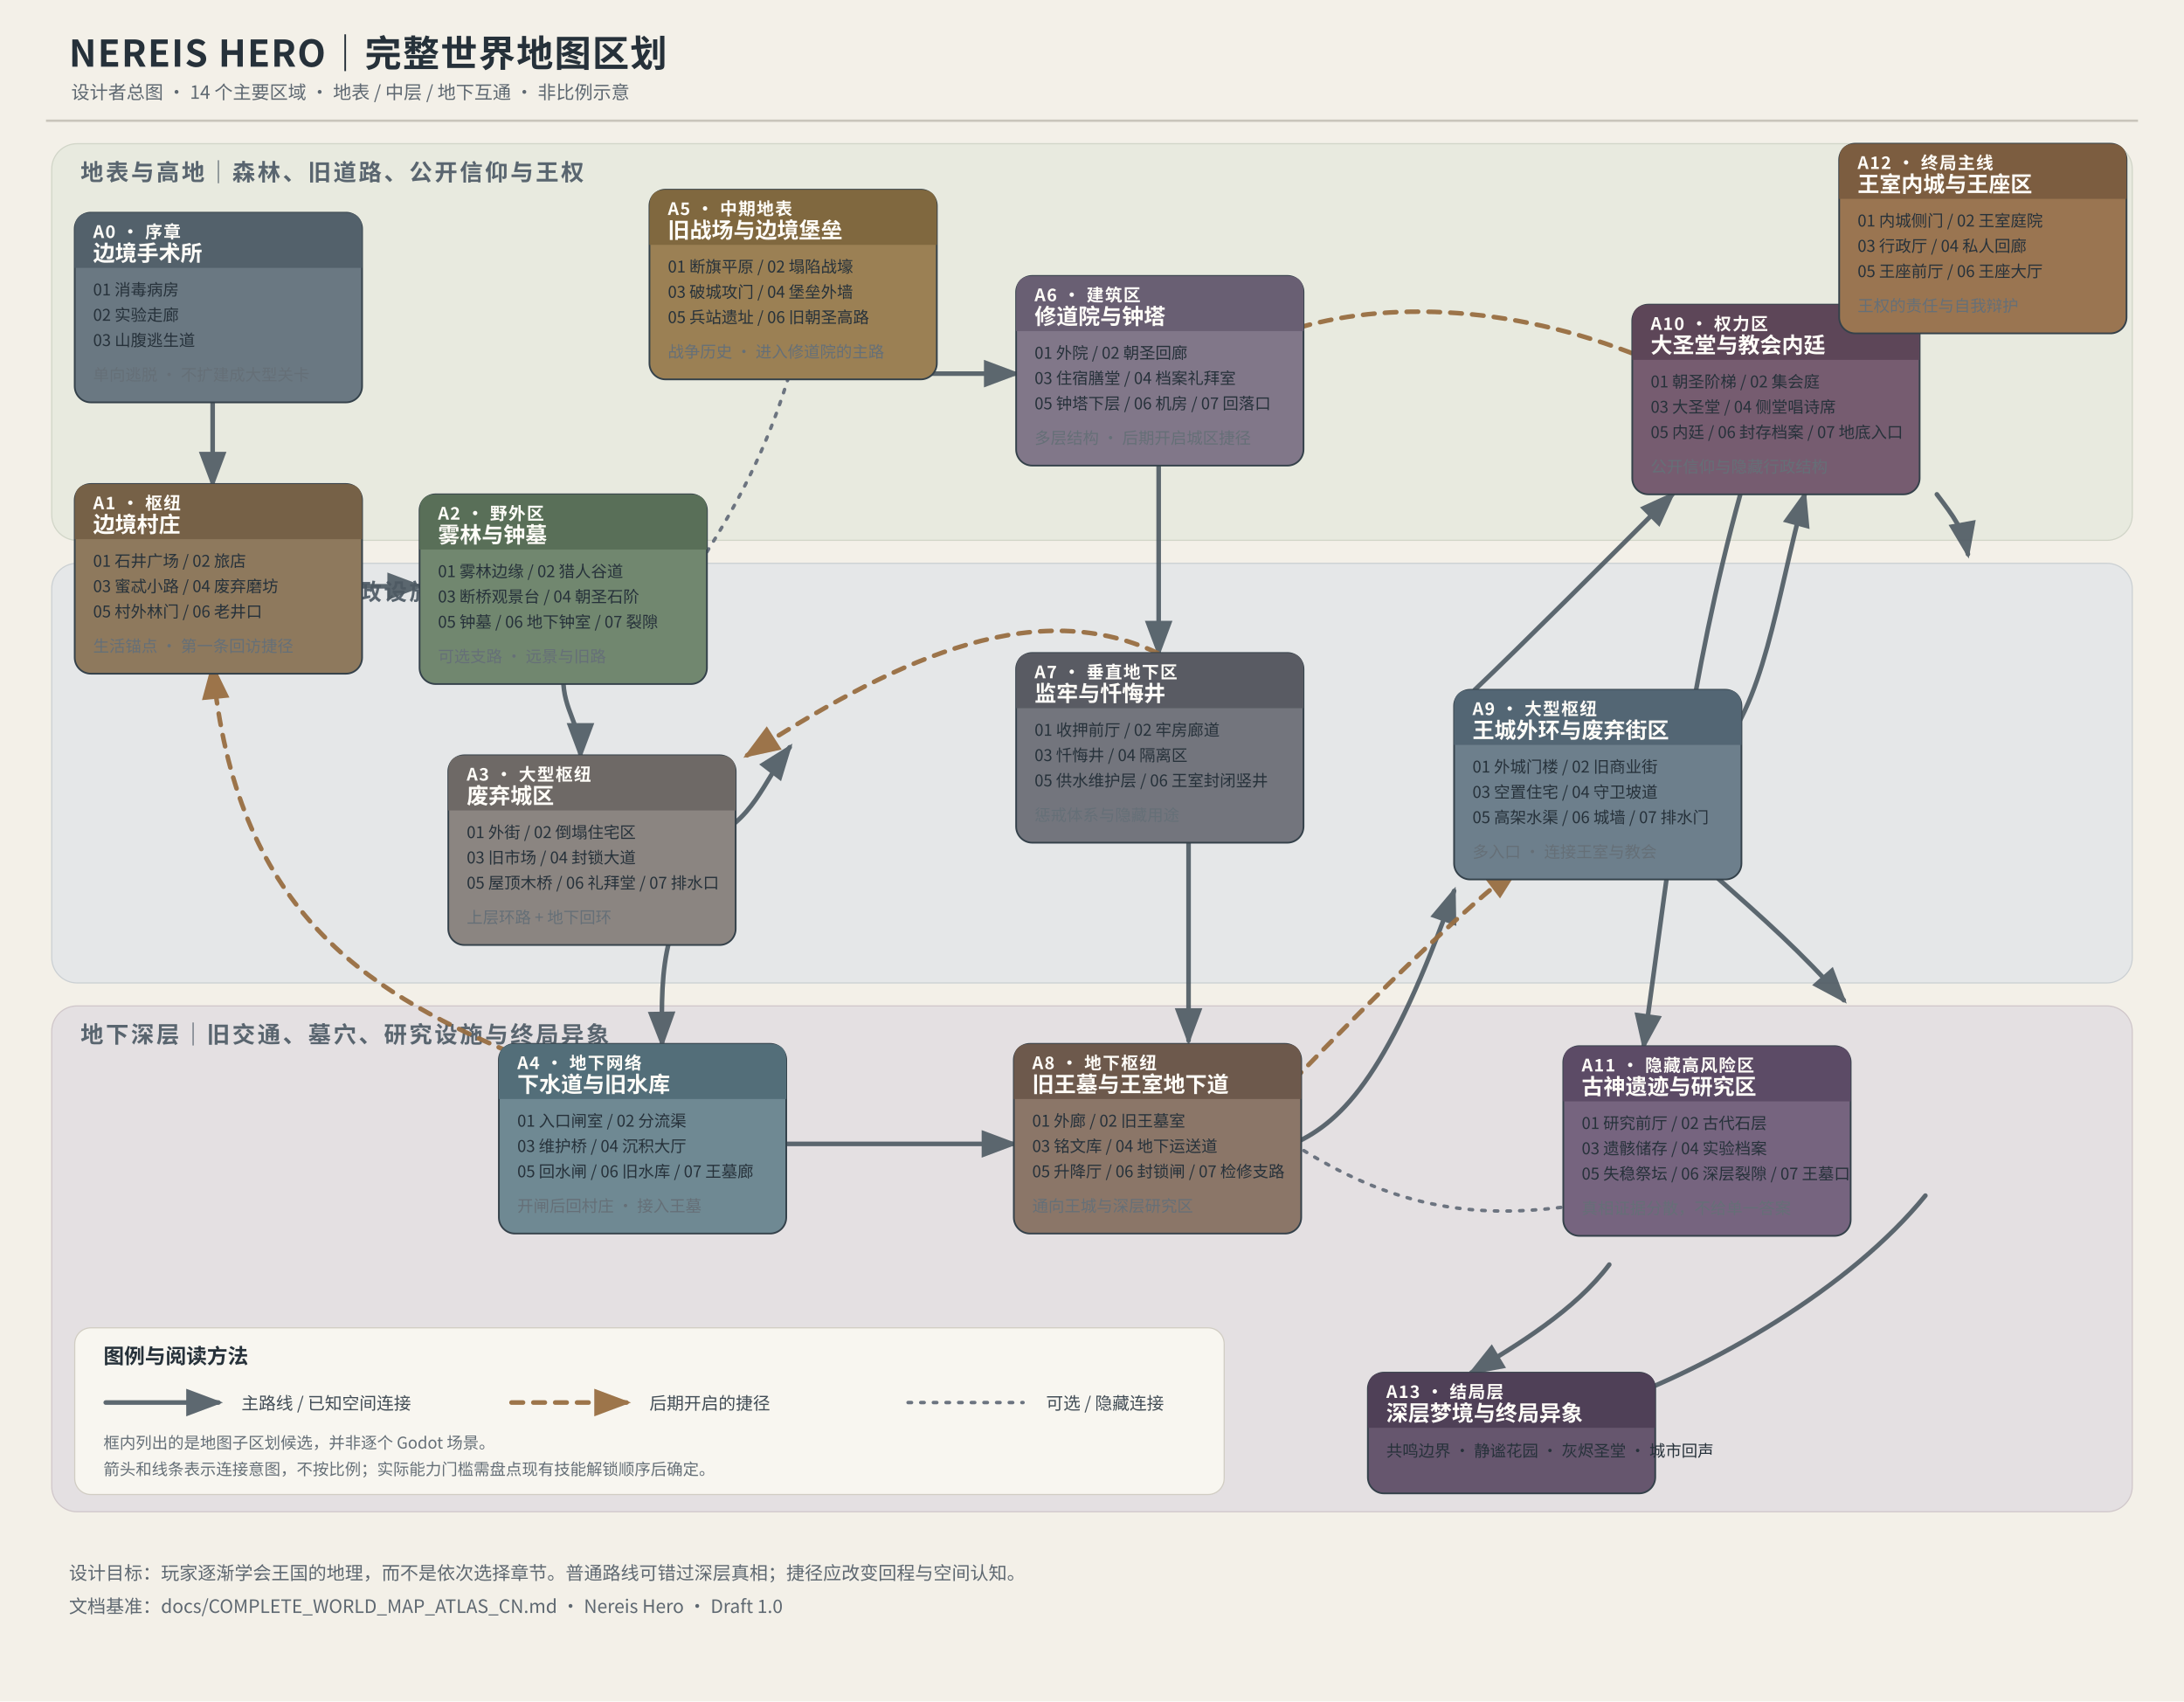
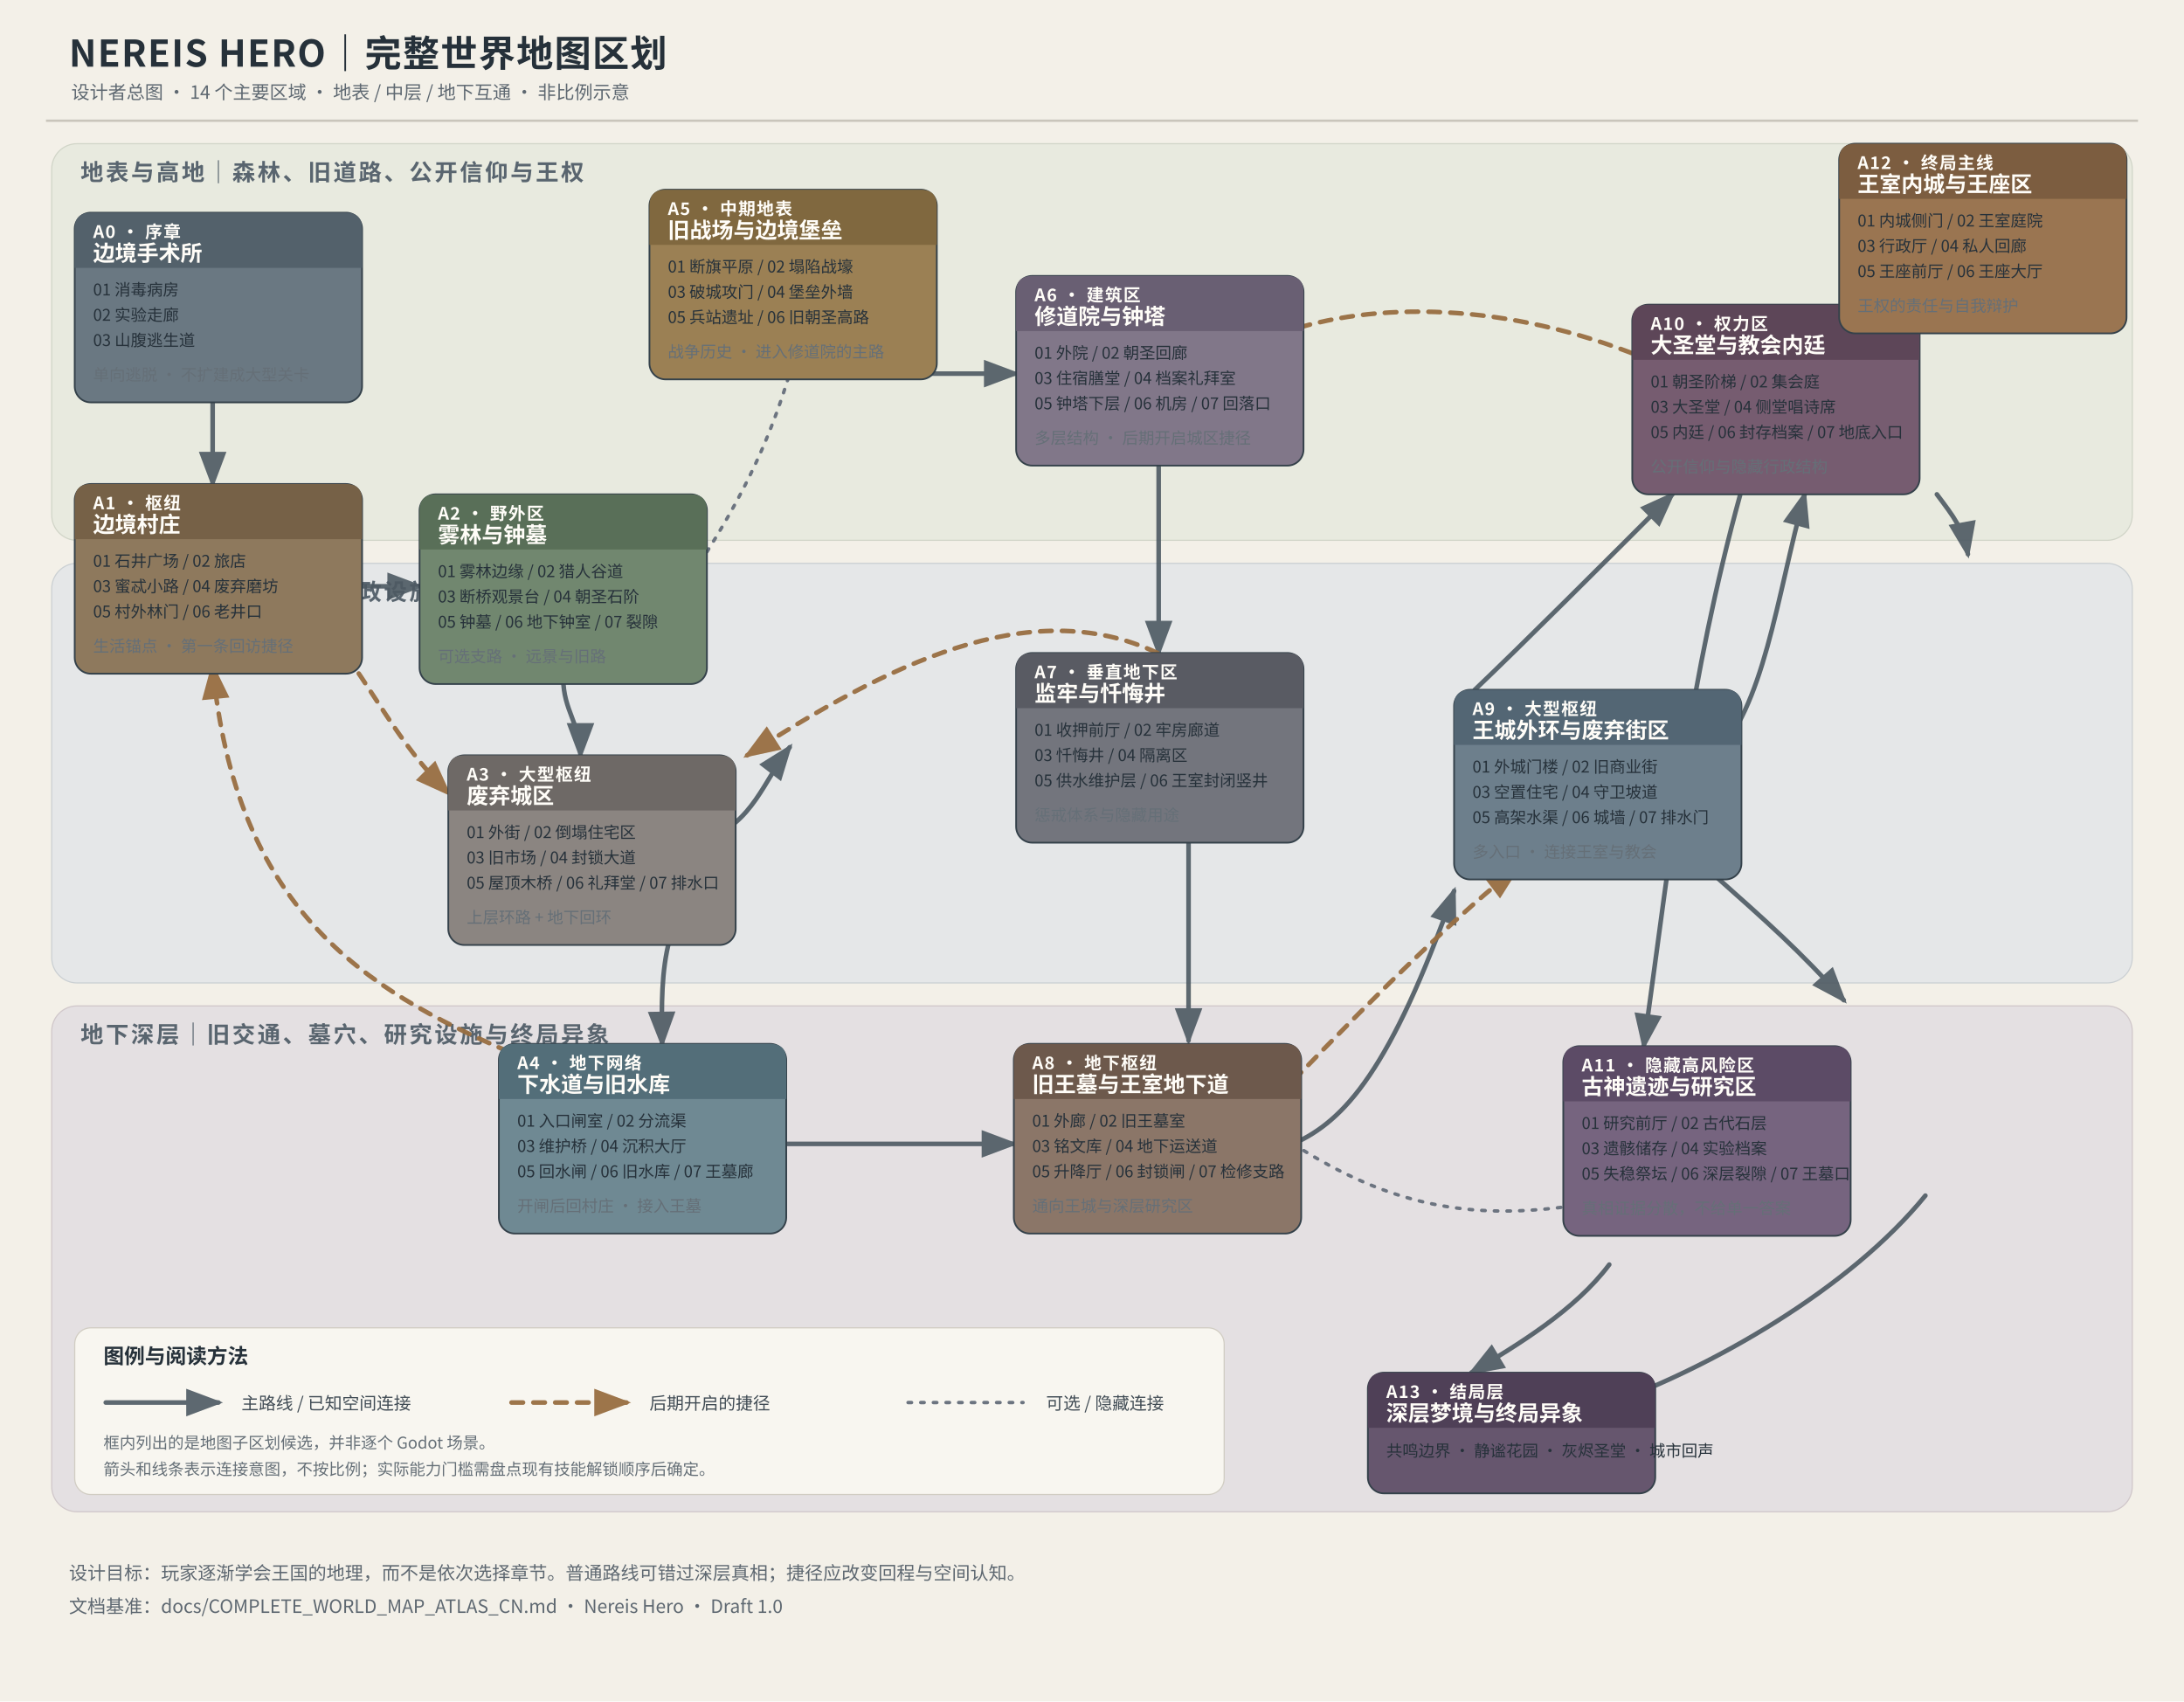
<svg xmlns="http://www.w3.org/2000/svg" width="1900" height="1480" viewBox="0 0 1900 1480" role="img" aria-labelledby="title desc">
  <defs>
    <style>
    text { font-family: "Noto Sans CJK SC", "PingFang SC", "Microsoft YaHei", sans-serif; fill: #26313a; }
    .heading { font-size: 32px; font-weight: 700; letter-spacing: 1px; }
    .subheading { font-size: 16px; fill: #5e6871; }
    .layer { font-size: 20px; font-weight: 700; letter-spacing: 2px; fill: #59656f; }
    .zone { stroke: #34414a; stroke-width: 1.5; }
    .zoneid { font-size: 15px; font-weight: 700; letter-spacing: 1px; fill: #fffdf8; }
    .zonetitle { font-size: 19px; font-weight: 700; fill: #fffdf8; }
    .place { font-size: 14px; fill: #26313a; }
    .route { fill: none; stroke: #4d5962; stroke-width: 4; stroke-linecap: round; stroke-linejoin: round; opacity: .9; }
    .shortcut { fill: none; stroke: #986e42; stroke-width: 4; stroke-dasharray: 10 9; stroke-linecap: round; stroke-linejoin: round; opacity: .95; }
    .optional { fill: none; stroke: #6c7480; stroke-width: 3; stroke-dasharray: 3 8; stroke-linecap: round; stroke-linejoin: round; }
    .legend { font-size: 15px; fill: #414c55; }
    .note { font-size: 14px; fill: #656f77; }
  </style>
    <marker id="arrow" markerWidth="10" markerHeight="10" refX="7" refY="3" orient="auto" markerUnits="strokeWidth">
      <path d="M0,0 L0,6 L8,3 z" fill="#4d5962" />
    </marker>
    <marker id="shortarrow" markerWidth="10" markerHeight="10" refX="7" refY="3" orient="auto" markerUnits="strokeWidth">
      <path d="M0,0 L0,6 L8,3 z" fill="#986e42" />
    </marker>
  </defs>
  <rect width="1900" height="1480" fill="#f3f0e8" />
  <path d="M40 105 H1860" stroke="#c9c5bb" stroke-width="2" />
  <text x="60" y="58" class="heading">NEREIS HERO｜完整世界地图区划</text>
  <text x="62" y="86" class="subheading">设计者总图 · 14 个主要区域 · 地表 / 中层 / 地下互通 · 非比例示意</text>
  <rect x="45" y="125" width="1810" height="345" rx="22" fill="#e8eadf" stroke="#d1d5c8" />
  <rect x="45" y="490" width="1810" height="365" rx="22" fill="#e5e7e8" stroke="#cbd0d3" />
  <rect x="45" y="875" width="1810" height="440" rx="22" fill="#e4e0e2" stroke="#d0c7ca" />
  <text x="70" y="157" class="layer">地表与高地｜森林、旧道路、公开信仰与王权</text>
  <text x="70" y="522" class="layer">中层城市｜废弃街区、军政设施与垂直建筑</text>
  <text x="70" y="907" class="layer">地下深层｜旧交通、墓穴、研究设施与终局异象</text>
  <g id="main-routes">
    <path class="route" marker-end="url(#arrow)" d="M185 350 C185 380 185 394 185 421" />
    <path class="route" marker-end="url(#arrow)" d="M315 510 C342 510 346 510 365 510" />
    <path class="route" marker-end="url(#arrow)" d="M490 590 C490 618 505 630 505 657" />
    <path class="route" marker-end="url(#arrow)" d="M615 730 C655 715 664 680 687 650" />
    <path class="route" marker-end="url(#arrow)" d="M805 325 C840 325 854 325 884 325" />
    <path class="route" marker-end="url(#arrow)" d="M1008 405 C1008 455 1008 490 1008 568" />
    <path class="route" marker-end="url(#arrow)" d="M1034 730 C1034 790 1034 835 1034 905" />
    <path class="route" marker-end="url(#arrow)" d="M635 737 C575 790 575 840 576 908" />
    <path class="route" marker-end="url(#arrow)" d="M684 995 C758 995 816 995 882 995" />
    <path class="route" marker-end="url(#arrow)" d="M1125 995 C1170 975 1210 930 1265 775" />
    <path class="route" marker-end="url(#arrow)" d="M1490 660 C1535 615 1545 522 1570 430" />
    <path class="route" marker-end="url(#arrow)" d="M1685 430 C1700 450 1708 460 1712 482" />
    <path class="route" marker-end="url(#arrow)" d="M1490 760 C1535 800 1567 828 1604 870" />
    <path class="route" marker-end="url(#arrow)" d="M1514 430 C1470 590 1455 730 1430 910" />
    <path class="route" marker-end="url(#arrow)" d="M1400 1100 C1370 1140 1320 1170 1280 1194" />
    <path class="route" marker-end="url(#arrow)" d="M1675 1040 C1610 1120 1490 1190 1390 1225" />
    <path class="route" marker-end="url(#arrow)" d="M1283 600 C1325 560 1395 490 1455 430" />
  </g>
  <g id="later-shortcuts">
+     <path class="shortcut" marker-end="url(#shortarrow)" d="M290 555 C325 600 345 645 390 690" />
    <path class="shortcut" marker-end="url(#shortarrow)" d="M443 915 C315 860 205 790 185 580" />
    <path class="shortcut" marker-end="url(#shortarrow)" d="M1007 568 C895 515 770 580 650 657" />
    <path class="shortcut" marker-end="url(#shortarrow)" d="M1125 940 C1202 860 1274 790 1320 755" />
    <path class="shortcut" marker-end="url(#shortarrow)" d="M1130 285 C1215 260 1334 267 1450 320" />
    <path class="optional" d="M615 480 C656 415 673 370 687 325" />
    <path class="optional" d="M1125 995 C1210 1050 1280 1060 1360 1050" />
  </g>
  <g transform="translate(65 185)">
    <rect class="zone" width="250" height="165" rx="14" fill="#6a7882" />
    <path d="M0 14 Q0 0 14 0 H236 Q250 0 250 14 V48 H0Z" fill="#53616b" />
    <text x="16" y="22" class="zoneid">A0 · 序章</text>
    <text x="16" y="42" class="zonetitle">边境手术所</text>
    <text x="16" y="72" class="place">01 消毒病房</text>
    <text x="16" y="94" class="place">02 实验走廊</text>
    <text x="16" y="116" class="place">03 山腹逃生道</text>
    <text x="16" y="146" class="note">单向逃脱 · 不扩建成大型关卡</text>
  </g>
  <g transform="translate(65 421)">
    <rect class="zone" width="250" height="165" rx="14" fill="#8e795d" />
    <path d="M0 14 Q0 0 14 0 H236 Q250 0 250 14 V48 H0Z" fill="#766147" />
    <text x="16" y="22" class="zoneid">A1 · 枢纽</text>
    <text x="16" y="42" class="zonetitle">边境村庄</text>
    <text x="16" y="72" class="place">01 石井广场 / 02 旅店</text>
    <text x="16" y="94" class="place">03 蜜忒小路 / 04 废弃磨坊</text>
    <text x="16" y="116" class="place">05 村外林门 / 06 老井口</text>
    <text x="16" y="146" class="note">生活锚点 · 第一条回访捷径</text>
  </g>
  <g transform="translate(365 430)">
    <rect class="zone" width="250" height="165" rx="14" fill="#71876f" />
    <path d="M0 14 Q0 0 14 0 H236 Q250 0 250 14 V48 H0Z" fill="#596f58" />
    <text x="16" y="22" class="zoneid">A2 · 野外区</text>
    <text x="16" y="42" class="zonetitle">雾林与钟墓</text>
    <text x="16" y="72" class="place">01 雾林边缘 / 02 猎人谷道</text>
    <text x="16" y="94" class="place">03 断桥观景台 / 04 朝圣石阶</text>
    <text x="16" y="116" class="place">05 钟墓 / 06 地下钟室 / 07 裂隙</text>
    <text x="16" y="146" class="note">可选支路 · 远景与旧路</text>
  </g>
  <g transform="translate(565 165)">
    <rect class="zone" width="250" height="165" rx="14" fill="#9b8054" />
    <path d="M0 14 Q0 0 14 0 H236 Q250 0 250 14 V48 H0Z" fill="#80683f" />
    <text x="16" y="22" class="zoneid">A5 · 中期地表</text>
    <text x="16" y="42" class="zonetitle">旧战场与边境堡垒</text>
    <text x="16" y="72" class="place">01 断旗平原 / 02 塌陷战壕</text>
    <text x="16" y="94" class="place">03 破城攻门 / 04 堡垒外墙</text>
    <text x="16" y="116" class="place">05 兵站遗址 / 06 旧朝圣高路</text>
    <text x="16" y="146" class="note">战争历史 · 进入修道院的主路</text>
  </g>
  <g transform="translate(884 240)">
    <rect class="zone" width="250" height="165" rx="14" fill="#817789" />
    <path d="M0 14 Q0 0 14 0 H236 Q250 0 250 14 V48 H0Z" fill="#695f73" />
    <text x="16" y="22" class="zoneid">A6 · 建筑区</text>
    <text x="16" y="42" class="zonetitle">修道院与钟塔</text>
    <text x="16" y="72" class="place">01 外院 / 02 朝圣回廊</text>
    <text x="16" y="94" class="place">03 住宿膳堂 / 04 档案礼拜室</text>
    <text x="16" y="116" class="place">05 钟塔下层 / 06 机房 / 07 回落口</text>
    <text x="16" y="146" class="note">多层结构 · 后期开启城区捷径</text>
  </g>
  <g transform="translate(1420 265)">
    <rect class="zone" width="250" height="165" rx="14" fill="#765c70" />
    <path d="M0 14 Q0 0 14 0 H236 Q250 0 250 14 V48 H0Z" fill="#5d4658" />
    <text x="16" y="22" class="zoneid">A10 · 权力区</text>
    <text x="16" y="42" class="zonetitle">大圣堂与教会内廷</text>
    <text x="16" y="72" class="place">01 朝圣阶梯 / 02 集会庭</text>
    <text x="16" y="94" class="place">03 大圣堂 / 04 侧堂唱诗席</text>
    <text x="16" y="116" class="place">05 内廷 / 06 封存档案 / 07 地底入口</text>
    <text x="16" y="146" class="note">公开信仰与隐藏行政结构</text>
  </g>
  <g transform="translate(1600 125)">
    <rect class="zone" width="250" height="165" rx="14" fill="#9a7551" />
    <path d="M0 14 Q0 0 14 0 H236 Q250 0 250 14 V48 H0Z" fill="#7c5d40" />
    <text x="16" y="22" class="zoneid">A12 · 终局主线</text>
    <text x="16" y="42" class="zonetitle">王室内城与王座区</text>
    <text x="16" y="72" class="place">01 内城侧门 / 02 王室庭院</text>
    <text x="16" y="94" class="place">03 行政厅 / 04 私人回廊</text>
    <text x="16" y="116" class="place">05 王座前厅 / 06 王座大厅</text>
    <text x="16" y="146" class="note">王权的责任与自我辩护</text>
  </g>
  <g transform="translate(390 657)">
    <rect class="zone" width="250" height="165" rx="14" fill="#8b8581" />
    <path d="M0 14 Q0 0 14 0 H236 Q250 0 250 14 V48 H0Z" fill="#6e6966" />
    <text x="16" y="22" class="zoneid">A3 · 大型枢纽</text>
    <text x="16" y="42" class="zonetitle">废弃城区</text>
    <text x="16" y="72" class="place">01 外街 / 02 倒塌住宅区</text>
    <text x="16" y="94" class="place">03 旧市场 / 04 封锁大道</text>
    <text x="16" y="116" class="place">05 屋顶木桥 / 06 礼拜堂 / 07 排水口</text>
    <text x="16" y="146" class="note">上层环路 + 地下回环</text>
  </g>
  <g transform="translate(434 908)">
    <rect class="zone" width="250" height="165" rx="14" fill="#6f8993" />
    <path d="M0 14 Q0 0 14 0 H236 Q250 0 250 14 V48 H0Z" fill="#536e79" />
    <text x="16" y="22" class="zoneid">A4 · 地下网络</text>
    <text x="16" y="42" class="zonetitle">下水道与旧水库</text>
    <text x="16" y="72" class="place">01 入口闸室 / 02 分流渠</text>
    <text x="16" y="94" class="place">03 维护桥 / 04 沉积大厅</text>
    <text x="16" y="116" class="place">05 回水闸 / 06 旧水库 / 07 王墓廊</text>
    <text x="16" y="146" class="note">开闸后回村庄 · 接入王墓</text>
  </g>
  <g transform="translate(884 568)">
    <rect class="zone" width="250" height="165" rx="14" fill="#73757d" />
    <path d="M0 14 Q0 0 14 0 H236 Q250 0 250 14 V48 H0Z" fill="#595b63" />
    <text x="16" y="22" class="zoneid">A7 · 垂直地下区</text>
    <text x="16" y="42" class="zonetitle">监牢与忏悔井</text>
    <text x="16" y="72" class="place">01 收押前厅 / 02 牢房廊道</text>
    <text x="16" y="94" class="place">03 忏悔井 / 04 隔离区</text>
    <text x="16" y="116" class="place">05 供水维护层 / 06 王室封闭竖井</text>
    <text x="16" y="146" class="note">惩戒体系与隐藏用途</text>
  </g>
  <g transform="translate(882 908)">
    <rect class="zone" width="250" height="165" rx="14" fill="#8b7668" />
    <path d="M0 14 Q0 0 14 0 H236 Q250 0 250 14 V48 H0Z" fill="#6d594c" />
    <text x="16" y="22" class="zoneid">A8 · 地下枢纽</text>
    <text x="16" y="42" class="zonetitle">旧王墓与王室地下道</text>
    <text x="16" y="72" class="place">01 外廊 / 02 旧王墓室</text>
    <text x="16" y="94" class="place">03 铭文库 / 04 地下运送道</text>
    <text x="16" y="116" class="place">05 升降厅 / 06 封锁闸 / 07 检修支路</text>
    <text x="16" y="146" class="note">通向王城与深层研究区</text>
  </g>
  <g transform="translate(1265 600)">
    <rect class="zone" width="250" height="165" rx="14" fill="#6d7f8c" />
    <path d="M0 14 Q0 0 14 0 H236 Q250 0 250 14 V48 H0Z" fill="#536674" />
    <text x="16" y="22" class="zoneid">A9 · 大型枢纽</text>
    <text x="16" y="42" class="zonetitle">王城外环与废弃街区</text>
    <text x="16" y="72" class="place">01 外城门楼 / 02 旧商业街</text>
    <text x="16" y="94" class="place">03 空置住宅 / 04 守卫坡道</text>
    <text x="16" y="116" class="place">05 高架水渠 / 06 城墙 / 07 排水门</text>
    <text x="16" y="146" class="note">多入口 · 连接王室与教会</text>
  </g>
  <g transform="translate(1360 910)">
    <rect class="zone" width="250" height="165" rx="14" fill="#76647f" />
    <path d="M0 14 Q0 0 14 0 H236 Q250 0 250 14 V48 H0Z" fill="#5c4b66" />
    <text x="16" y="22" class="zoneid">A11 · 隐藏高风险区</text>
    <text x="16" y="42" class="zonetitle">古神遗迹与研究区</text>
    <text x="16" y="72" class="place">01 研究前厅 / 02 古代石层</text>
    <text x="16" y="94" class="place">03 遗骸储存 / 04 实验档案</text>
    <text x="16" y="116" class="place">05 失稳祭坛 / 06 深层裂隙 / 07 王墓口</text>
    <text x="16" y="146" class="note">真相证据分散，不给单一答案</text>
  </g>
  <g transform="translate(1190 1194)">
    <rect class="zone" width="250" height="105" rx="14" fill="#66566e" />
    <path d="M0 14 Q0 0 14 0 H236 Q250 0 250 14 V48 H0Z" fill="#4f4057" />
    <text x="16" y="22" class="zoneid">A13 · 结局层</text>
    <text x="16" y="42" class="zonetitle">深层梦境与终局异象</text>
    <text x="16" y="73" class="place">共鸣边界 · 静谧花园 · 灰烬圣堂 · 城市回声</text>
  </g>
  <rect x="65" y="1155" width="1000" height="145" rx="14" fill="#f8f6f0" stroke="#d1cdc3" />
  <text x="90" y="1186" font-size="18" font-weight="700">图例与阅读方法</text>
  <path class="route" d="M92 1220 H190" marker-end="url(#arrow)" />
  <text x="210" y="1226" class="legend">主路线 / 已知空间连接</text>
  <path class="shortcut" d="M445 1220 H545" marker-end="url(#shortarrow)" />
  <text x="565" y="1226" class="legend">后期开启的捷径</text>
  <path class="optional" d="M790 1220 H890" />
  <text x="910" y="1226" class="legend">可选 / 隐藏连接</text>
  <text x="90" y="1260" class="note">框内列出的是地图子区划候选，并非逐个 Godot 场景。</text>
  <text x="90" y="1283" class="note">箭头和线条表示连接意图，不按比例；实际能力门槛需盘点现有技能解锁顺序后确定。</text>
  <text x="60" y="1374" class="subheading">设计目标：玩家逐渐学会王国的地理，而不是依次选择章节。普通路线可错过深层真相；捷径应改变回程与空间认知。</text>
  <text x="60" y="1403" class="subheading">文档基准：docs/COMPLETE_WORLD_MAP_ATLAS_CN.md · Nereis Hero · Draft 1.0</text>
</svg>
